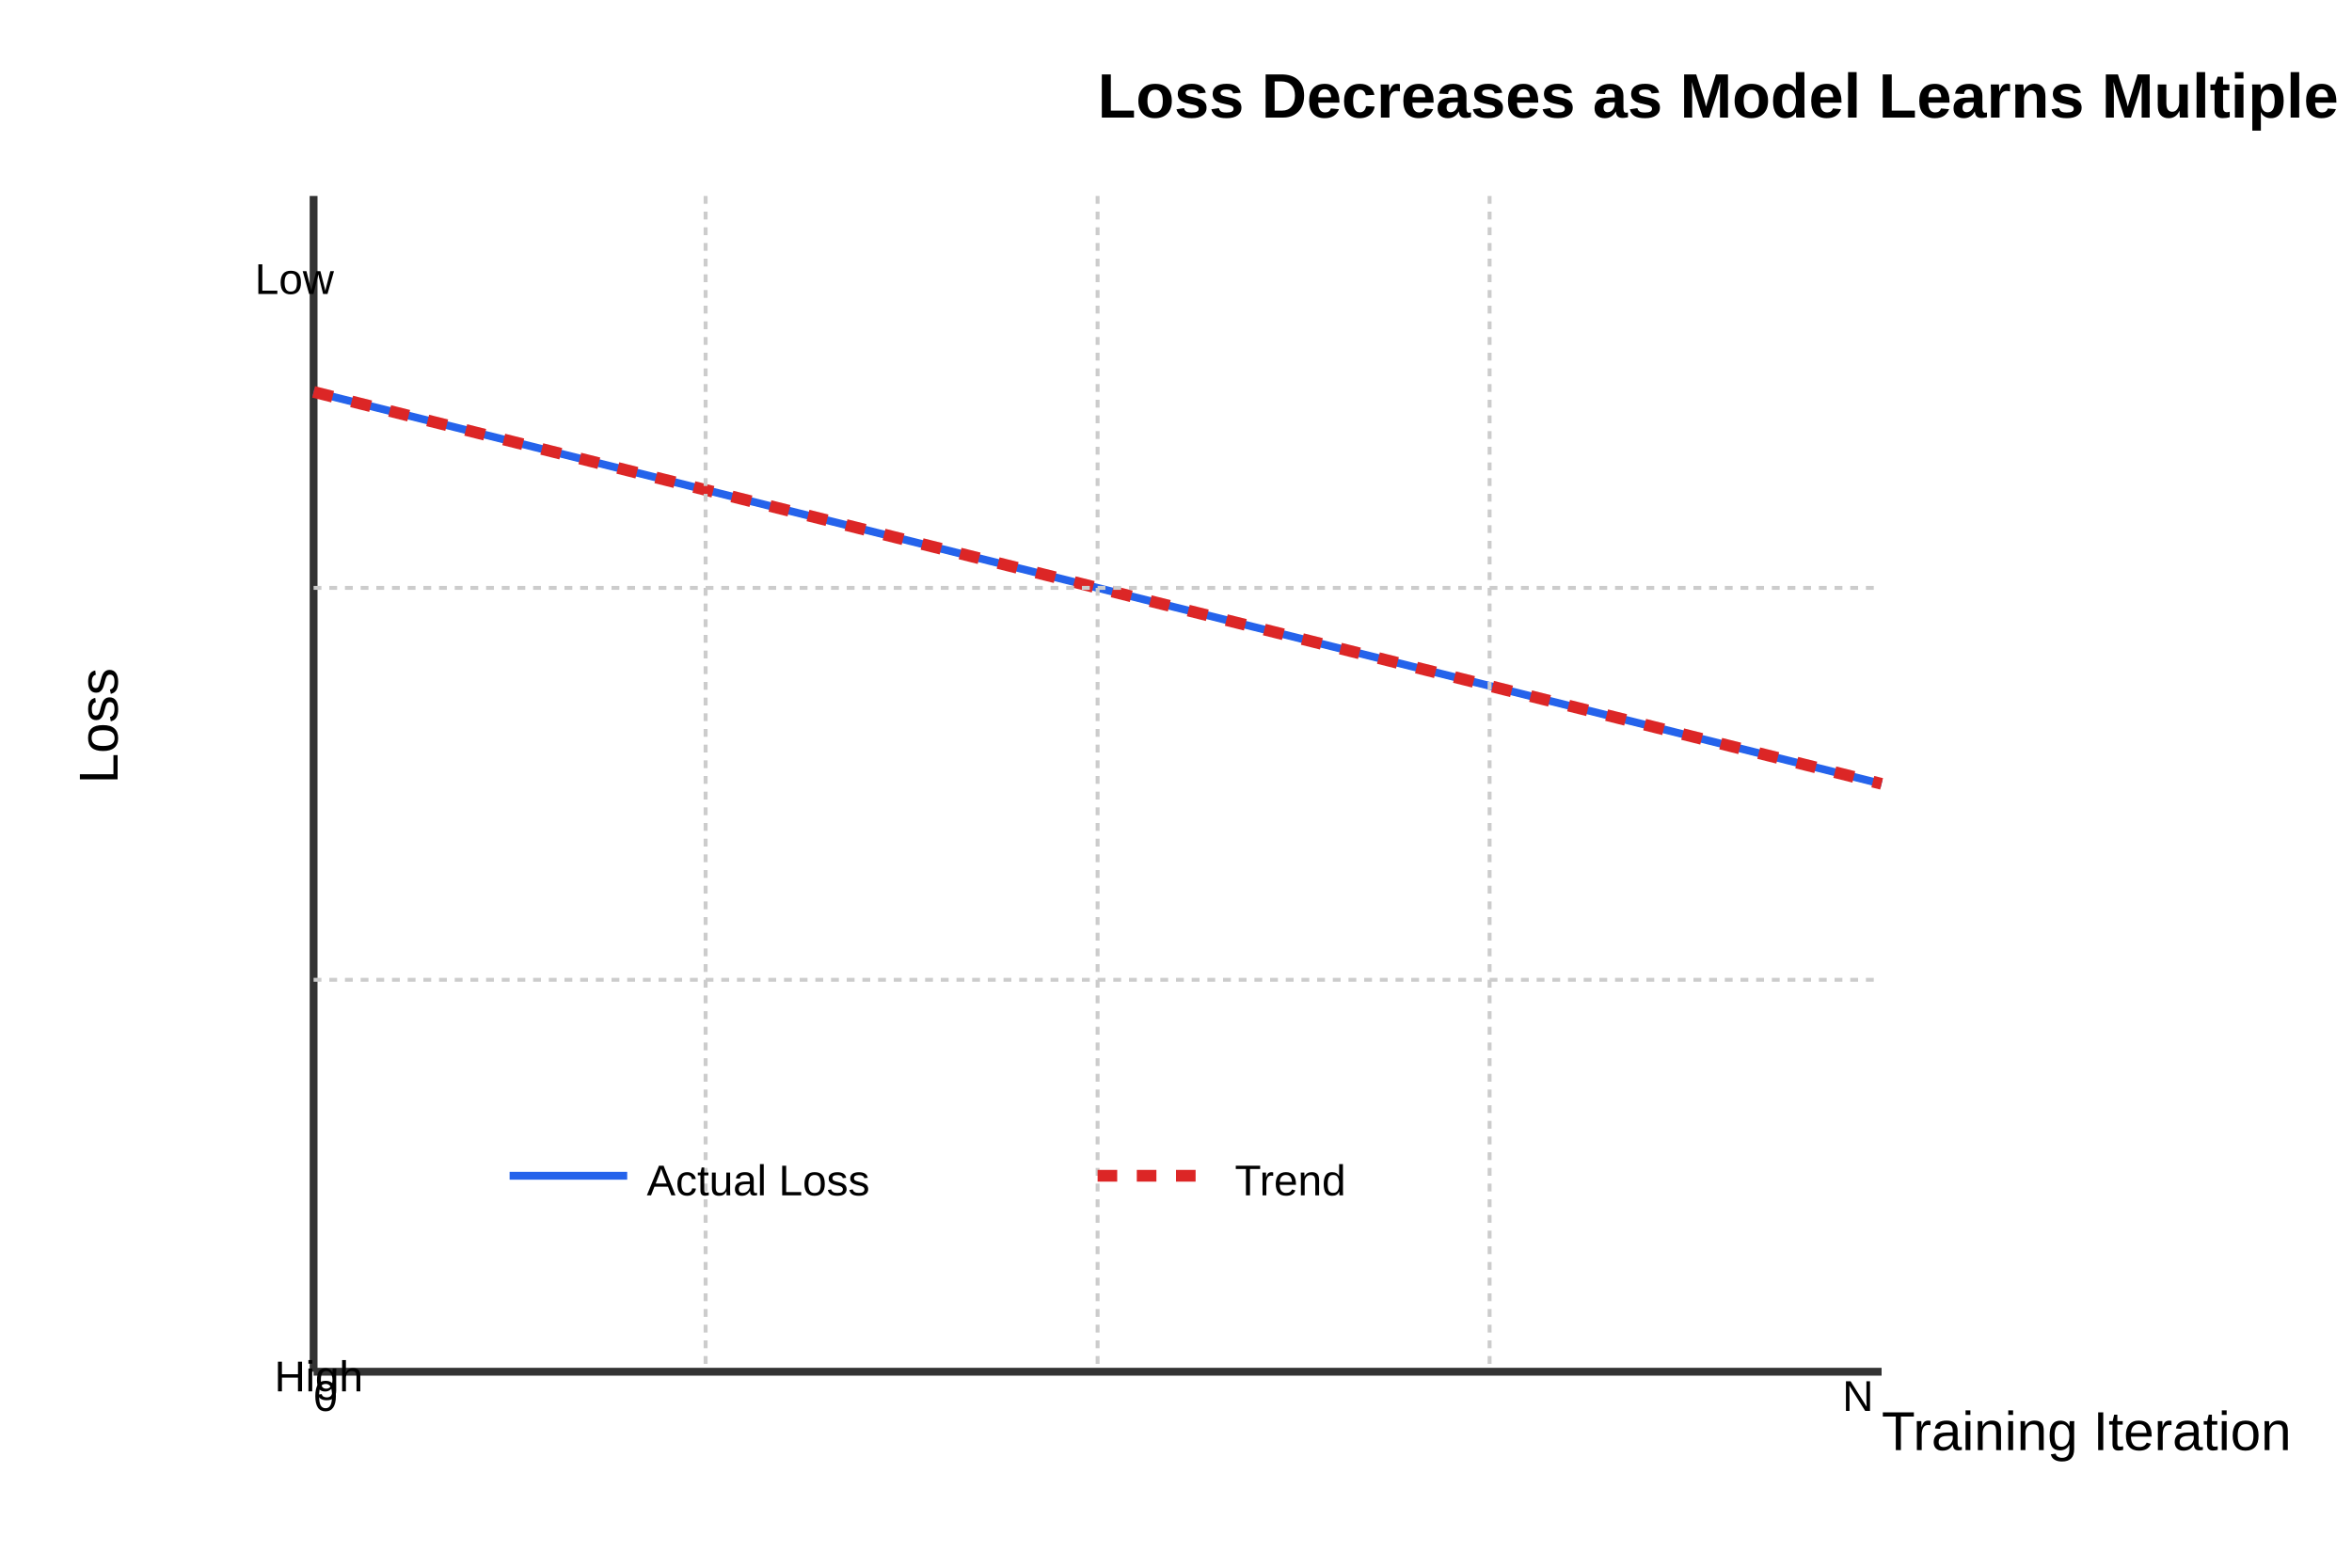
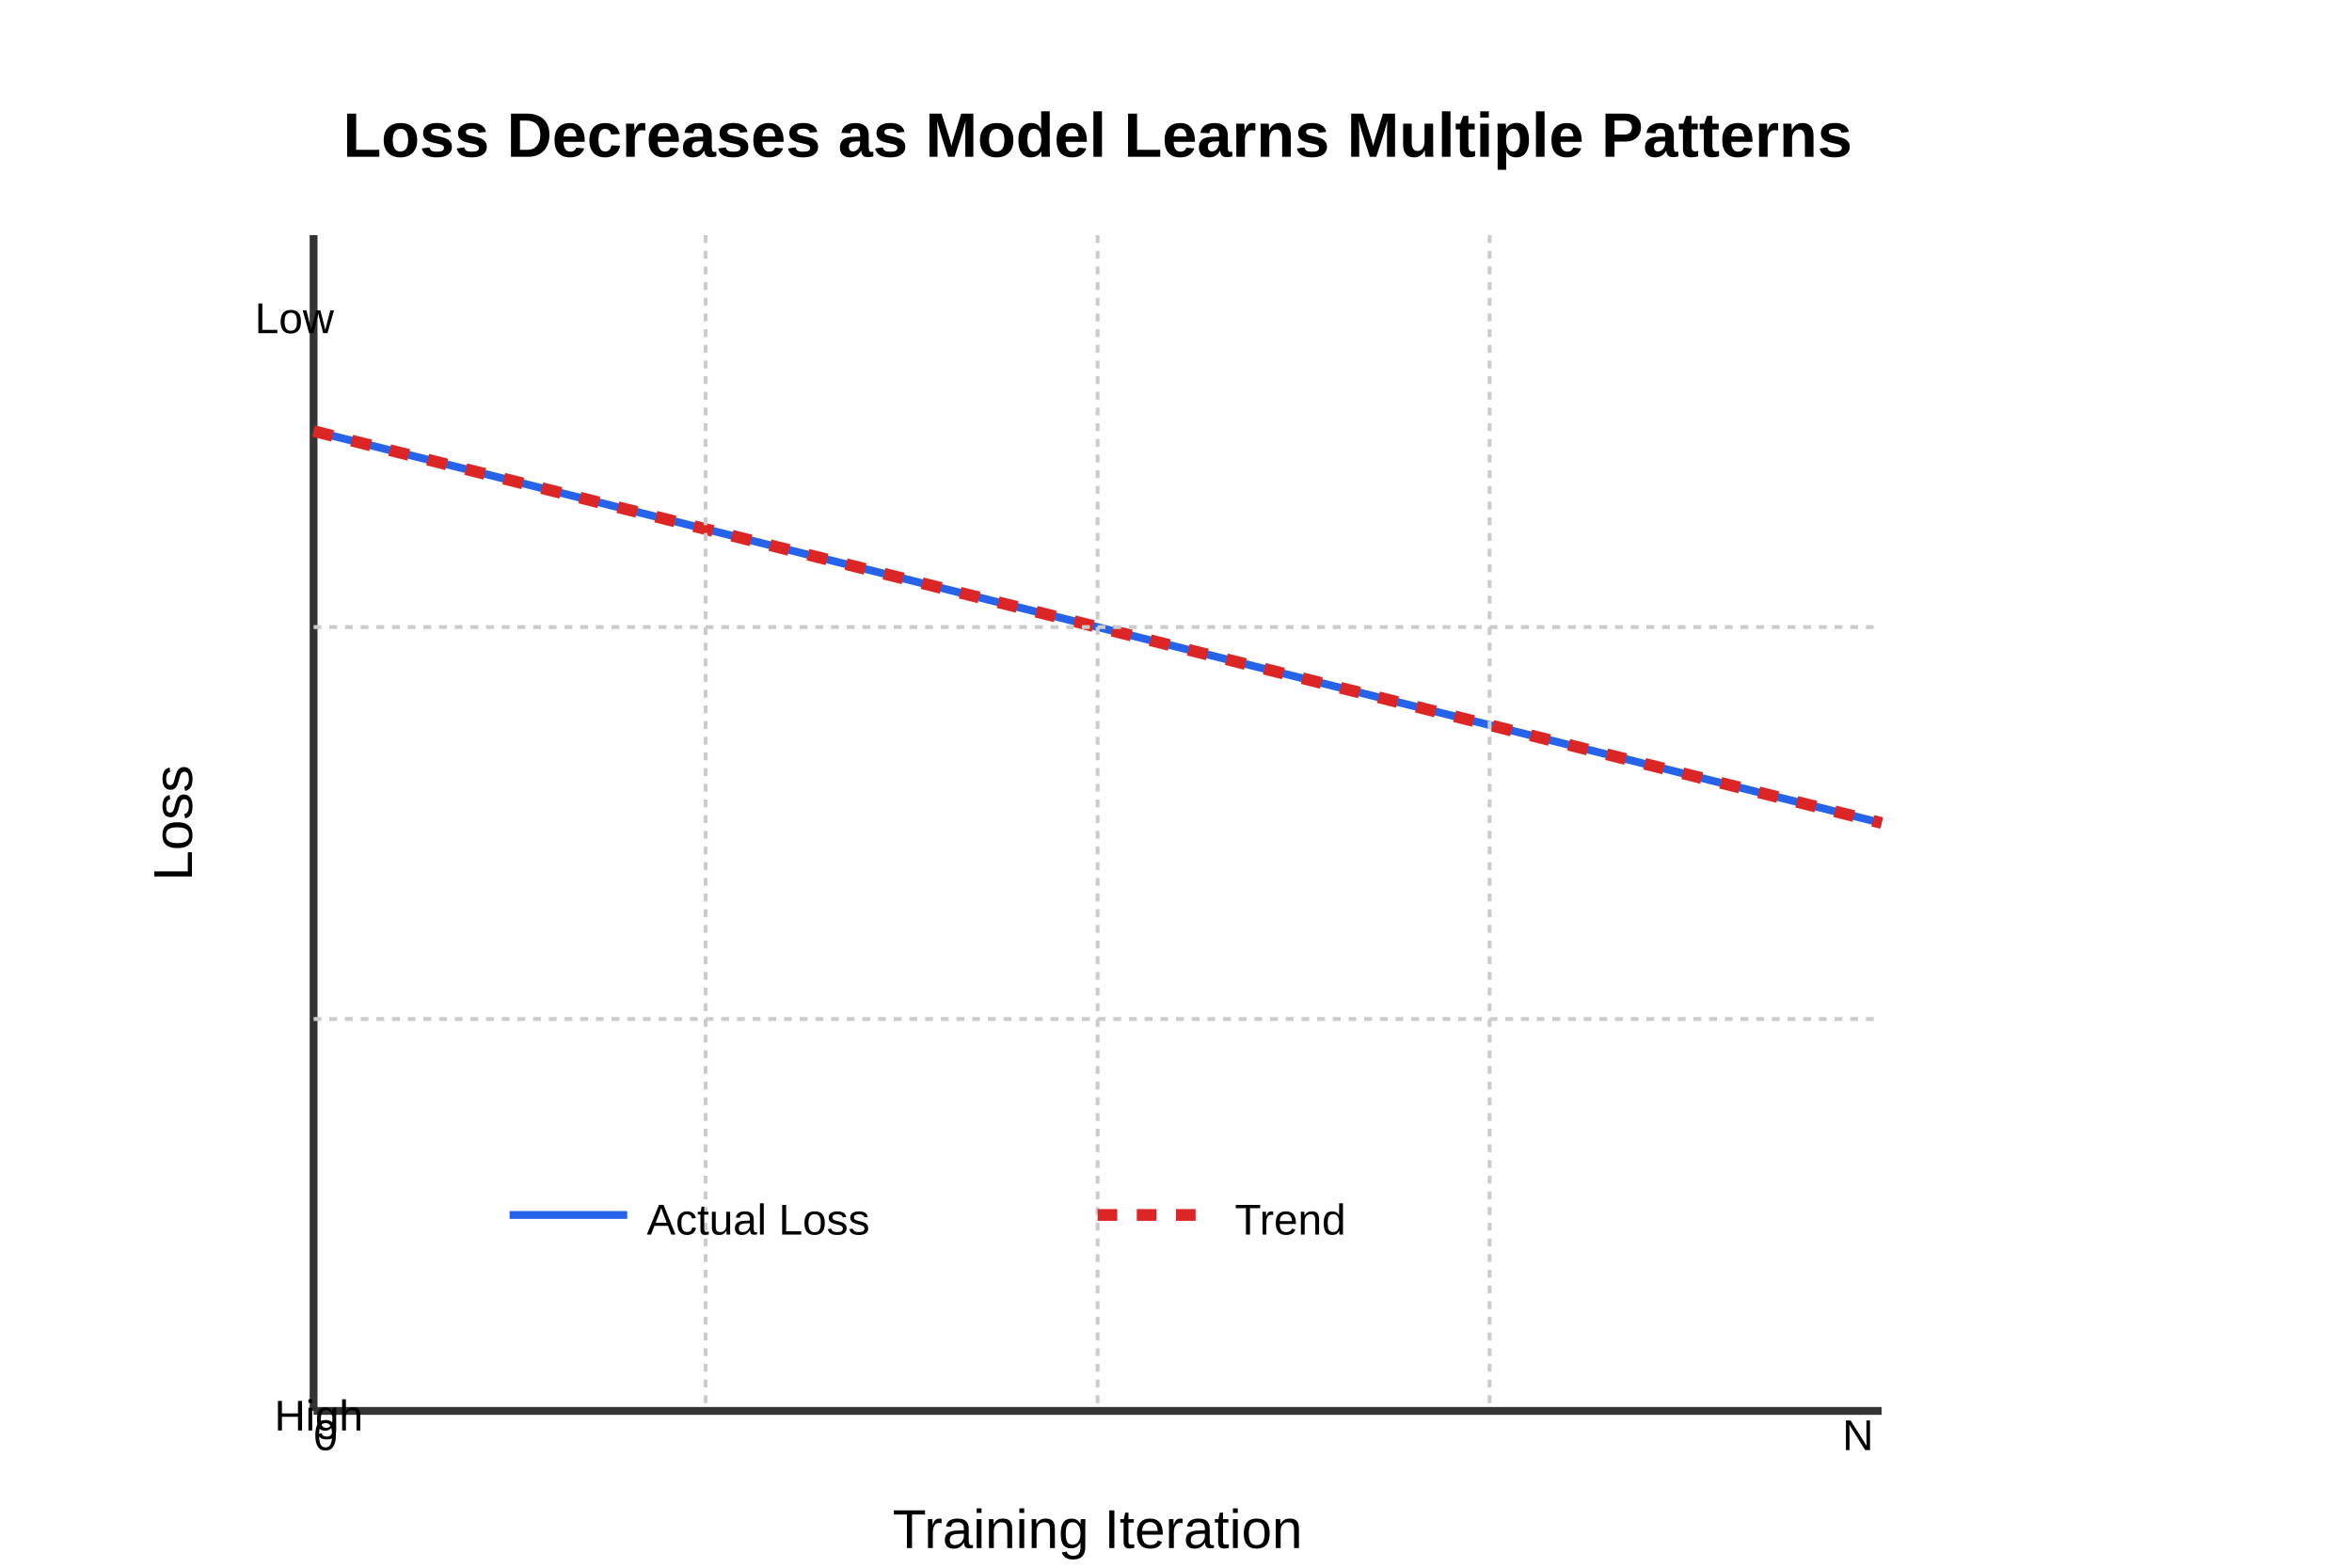
<svg xmlns="http://www.w3.org/2000/svg" width="600" height="400">
-   <g transform="translate(80, 50)">
-     <text x="200" y="-20" font-family="Arial" font-size="16" font-weight="bold">Loss Decreases as Model Learns Multiple Patterns</text>
+   <g transform="translate(80, 60)">
+     <text x="200" y="-20" font-family="Arial" font-size="16" font-weight="bold" text-anchor="middle">Loss Decreases as Model Learns Multiple Patterns</text>
    <line x1="0" y1="300" x2="400" y2="300" stroke="#333" stroke-width="2" />
    <line x1="0" y1="300" x2="0" y2="0" stroke="#333" stroke-width="2" />
-     <text x="400" y="320" font-family="Arial" font-size="14">Training Iteration</text>
-     <text x="-50" y="150" font-family="Arial" font-size="14" transform="rotate(-90, -50, 150)">Loss</text>
+     <text x="200" y="335" font-family="Arial" font-size="14" text-anchor="middle">Training Iteration</text>
+     <text x="-35" y="150" font-family="Arial" font-size="14" text-anchor="middle" dominant-baseline="middle" transform="rotate(-90, -35, 150)">Loss</text>
    <path d="M 0,50 L 20,55 L 40,60 L 60,65 L 80,70 L 100,75 L 120,80 L 140,85 L 160,90 L 180,95 L 200,100 L 220,105 L 240,110 L 260,115 L 280,120 L 300,125 L 320,130 L 340,135 L 360,140 L 380,145 L 400,150" stroke="#2563eb" stroke-width="2" fill="none" />
    <path d="M 0,50 Q 200,100 400,150" stroke="#dc2626" stroke-width="3" fill="none" stroke-dasharray="5,5" />
    <line x1="100" y1="0" x2="100" y2="300" stroke="#ccc" stroke-width="1" stroke-dasharray="2,2" />
    <line x1="200" y1="0" x2="200" y2="300" stroke="#ccc" stroke-width="1" stroke-dasharray="2,2" />
    <line x1="300" y1="0" x2="300" y2="300" stroke="#ccc" stroke-width="1" stroke-dasharray="2,2" />
    <line x1="0" y1="100" x2="400" y2="100" stroke="#ccc" stroke-width="1" stroke-dasharray="2,2" />
    <line x1="0" y1="200" x2="400" y2="200" stroke="#ccc" stroke-width="1" stroke-dasharray="2,2" />
    <text x="0" y="310" font-family="Arial" font-size="11">0</text>
    <text x="390" y="310" font-family="Arial" font-size="11">N</text>
    <text x="-10" y="305" font-family="Arial" font-size="11">High</text>
    <text x="-15" y="25" font-family="Arial" font-size="11">Low</text>
    <line x1="50" y1="250" x2="80" y2="250" stroke="#2563eb" stroke-width="2" />
    <text x="85" y="255" font-family="Arial" font-size="11">Actual Loss</text>
    <line x1="200" y1="250" x2="230" y2="250" stroke="#dc2626" stroke-width="3" stroke-dasharray="5,5" />
    <text x="235" y="255" font-family="Arial" font-size="11">Trend</text>
  </g>
</svg>
